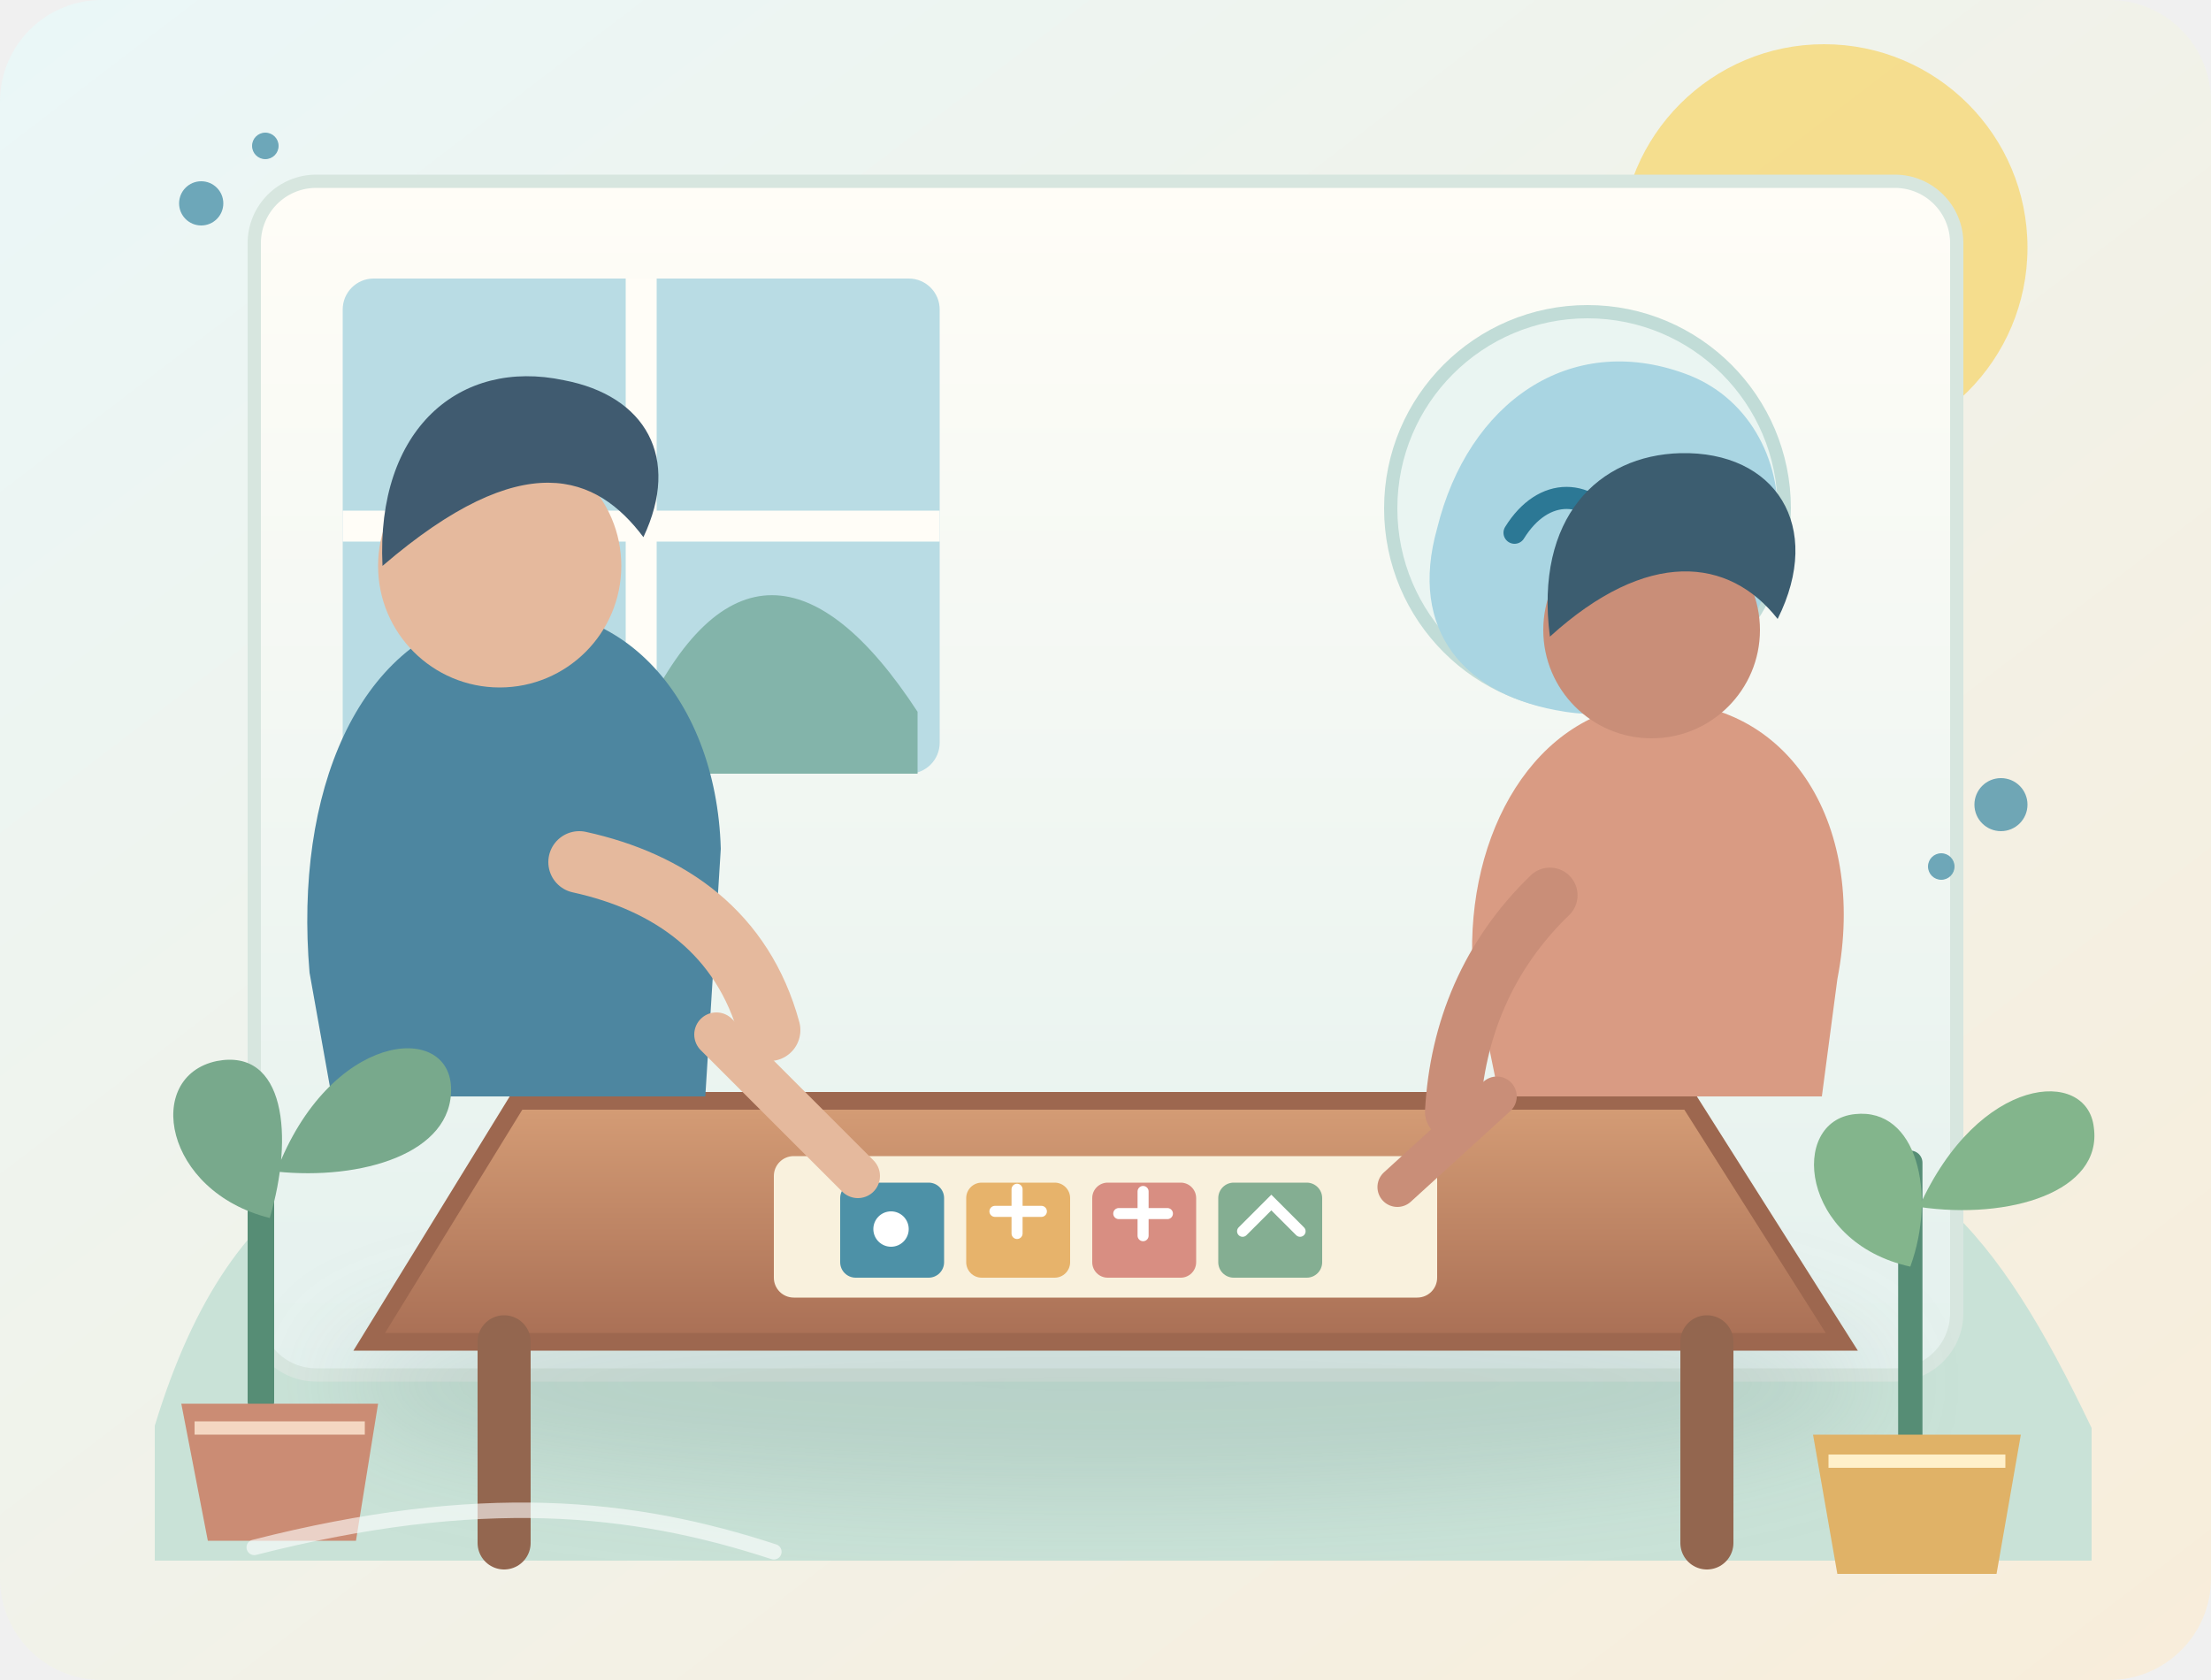
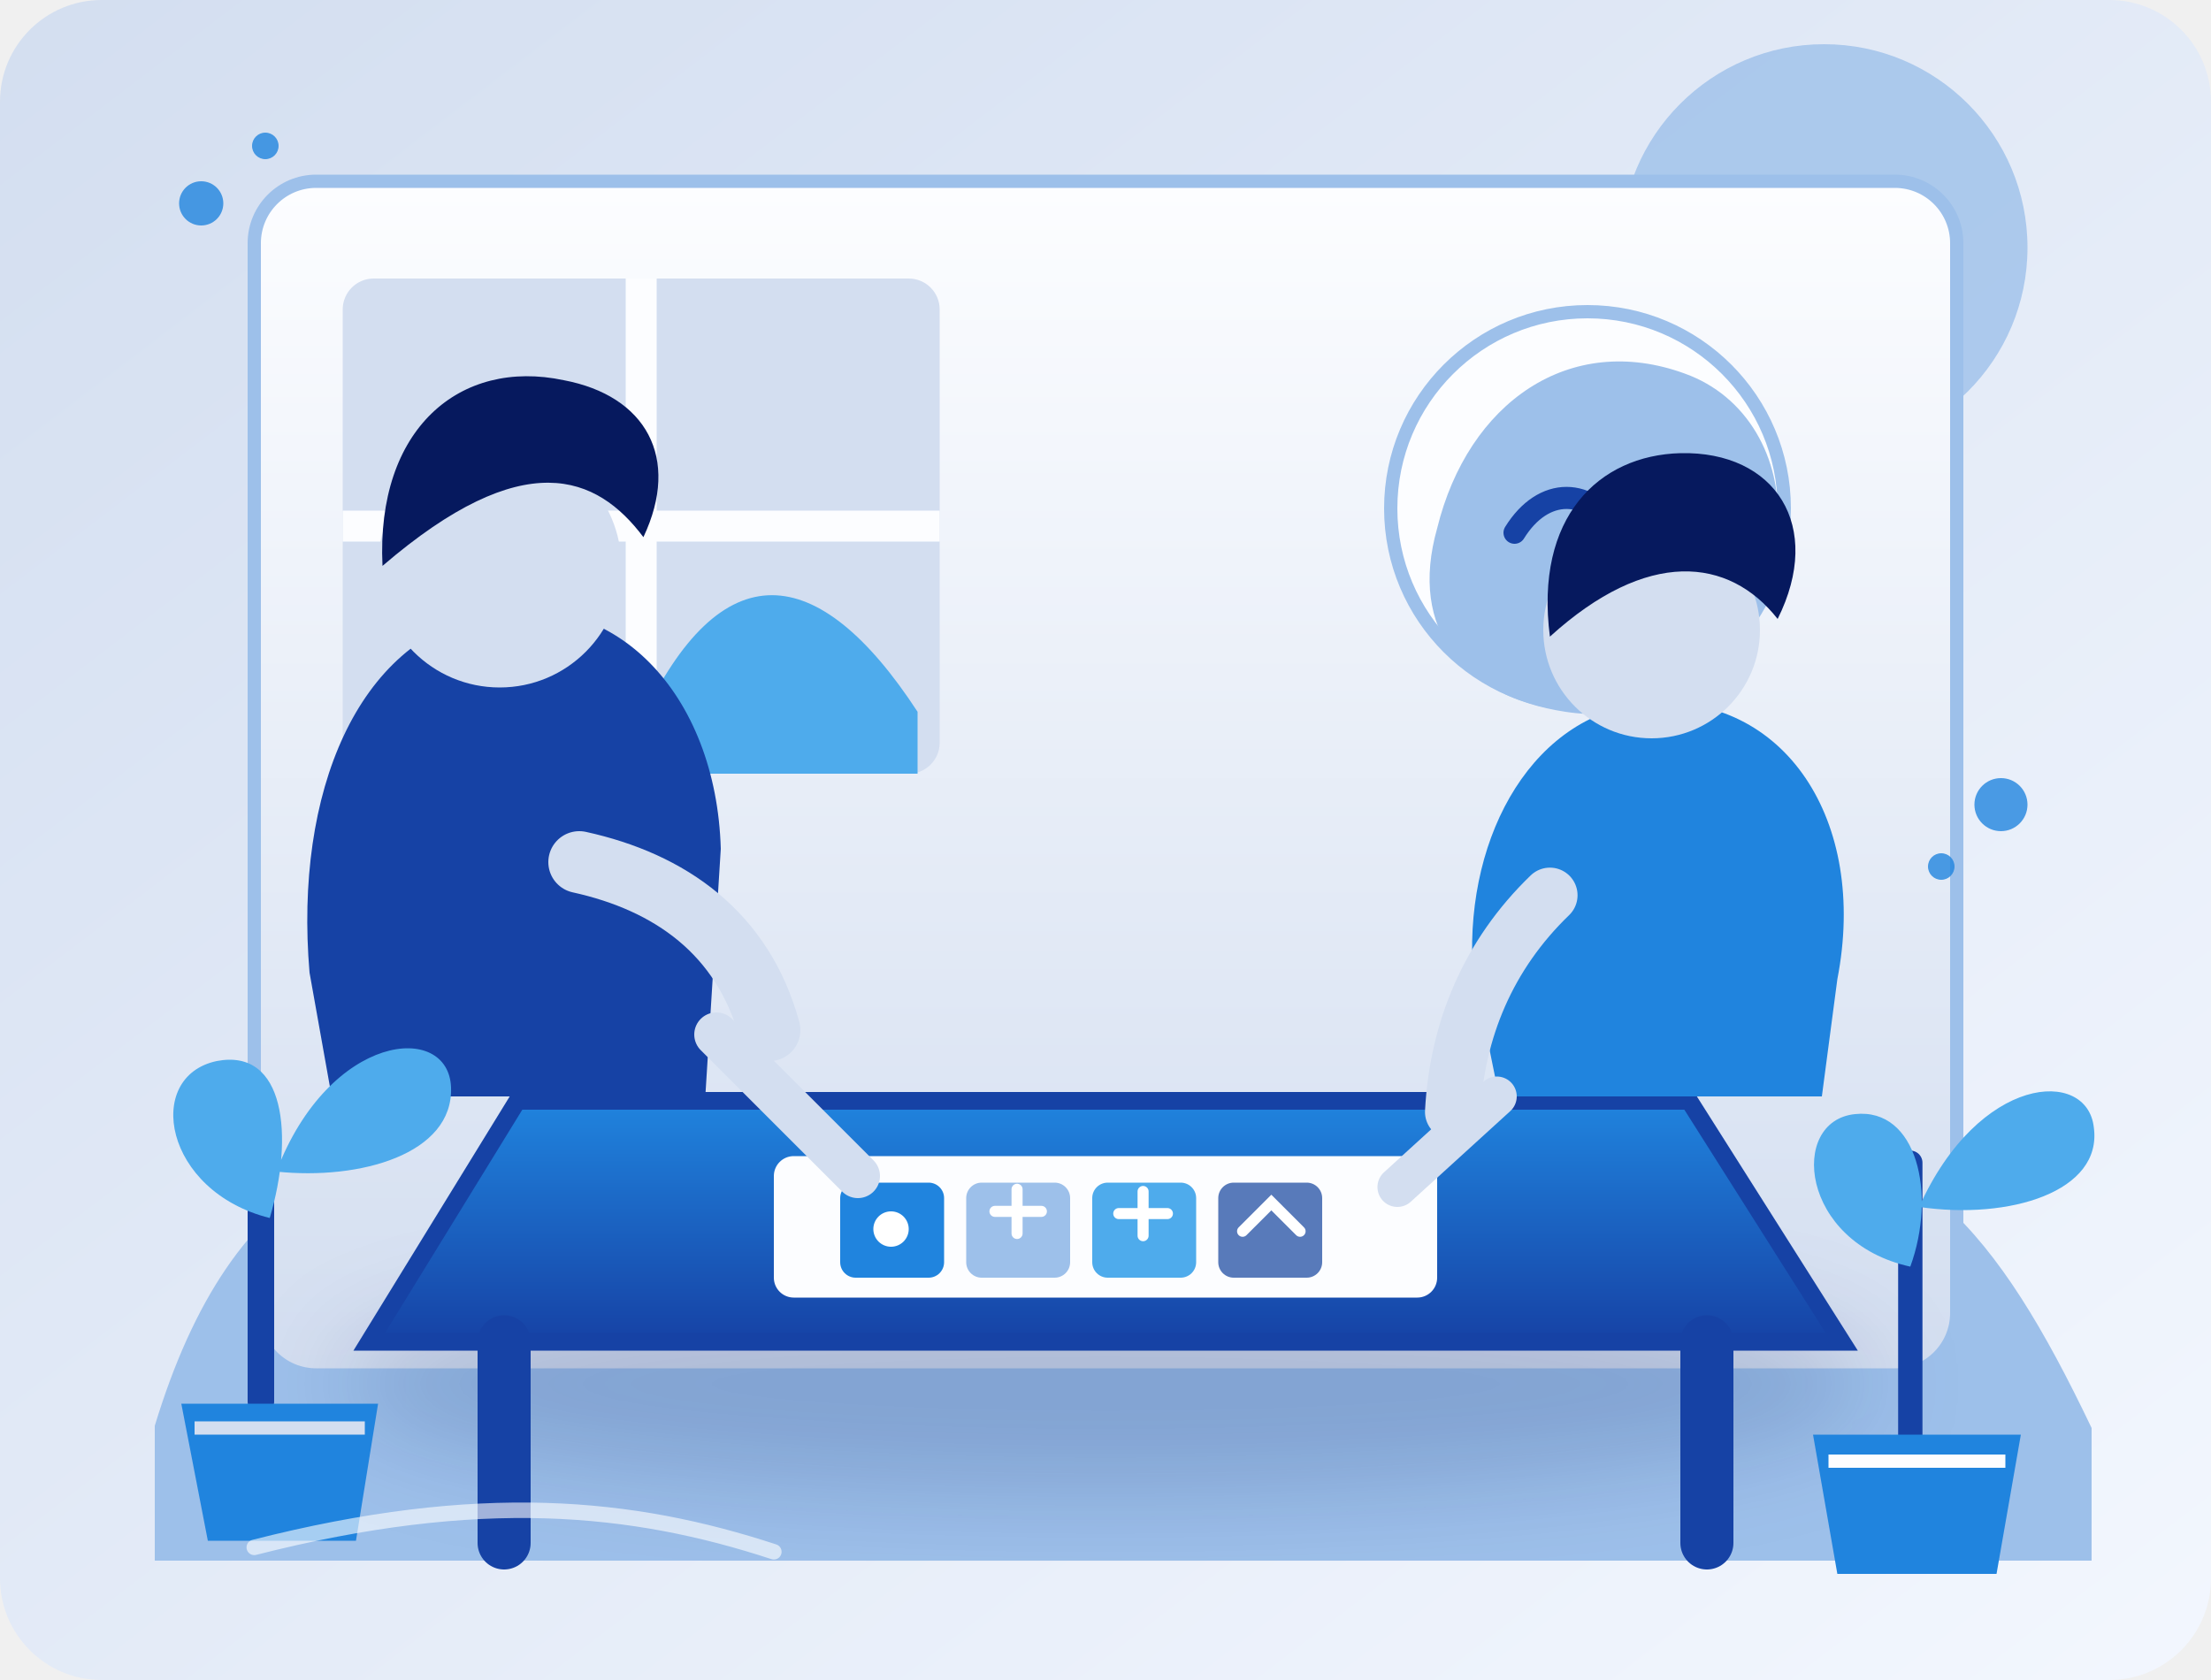
<svg xmlns="http://www.w3.org/2000/svg" viewBox="0 0 1000 760" role="img" aria-labelledby="title desc">
  <defs>
    <linearGradient id="bg" x2="1" y2="1">
-       <stop stop-color="#eaf7f8" />
-       <stop offset="1" stop-color="#f8edda" />
+       <stop stop-color="#D3DEF0" />
+       <stop offset="1" stop-color="#F3F7FE" />
    </linearGradient>
    <linearGradient id="wall" x2="0" y2="1">
-       <stop stop-color="#fffdf7" />
-       <stop offset="1" stop-color="#e4f1ee" />
+       <stop stop-color="#FCFDFF" />
+       <stop offset="1" stop-color="#D3DEF0" />
    </linearGradient>
    <linearGradient id="table" x2="0" y2="1">
-       <stop stop-color="#d59d76" />
-       <stop offset="1" stop-color="#a96f55" />
+       <stop stop-color="#2084DE" />
+       <stop offset="1" stop-color="#1642A5" />
    </linearGradient>
    <filter id="shadow" x="-30%" y="-30%" width="160%" height="160%">
      <feGaussianBlur stdDeviation="22" />
    </filter>
  </defs>
  <rect width="1000" height="760" rx="46" fill="url(#bg)" />
-   <circle cx="825" cy="112" r="92" fill="#f6d877" opacity=".8" />
-   <path d="M70 645C105 530 170 500 284 510c125 10 158 86 240 83 104-4 140-93 257-86 85 5 122 49 165 139v60H70Z" fill="#c9e2d7" />
-   <rect x="115" y="82" width="770" height="540" rx="28" fill="url(#wall)" stroke="#d7e6df" stroke-width="6" />
-   <rect x="155" y="126" width="270" height="224" rx="14" fill="#b9dce4" />
-   <path d="M290 126v224M155 238h270" stroke="#fffdf7" stroke-width="14" />
-   <path d="M164 330c54-80 93-63 126-4 36-77 80-73 125-4v28H164Z" fill="#83b4aa" />
-   <circle cx="718" cy="230" r="89" fill="#eaf5f2" stroke="#c1dcd7" stroke-width="6" />
-   <path d="M650 239c14-57 60-89 112-70 28 10 44 38 42 69-2 53-44 92-96 84-46-7-71-37-58-83Z" fill="#a9d5e2" />
-   <path d="M685 241c13-21 34-21 47 0 12-22 37-17 47 5" fill="none" stroke="#2c7895" stroke-width="10" stroke-linecap="round" />
-   <ellipse cx="500" cy="626" rx="348" ry="50" fill="#5f817c" opacity=".17" filter="url(#shadow)" />
+   <circle cx="825" cy="112" r="92" fill="#9DC0EA" opacity=".8" />
+   <path d="M70 645C105 530 170 500 284 510c125 10 158 86 240 83 104-4 140-93 257-86 85 5 122 49 165 139v60H70Z" fill="#9DC0EA" />
+   <rect x="115" y="82" width="770" height="540" rx="28" fill="url(#wall)" stroke="#9DC0EA" stroke-width="6" />
+   <rect x="155" y="126" width="270" height="224" rx="14" fill="#D3DEF0" />
+   <path d="M290 126v224M155 238h270" stroke="#FCFDFF" stroke-width="14" />
+   <path d="M164 330c54-80 93-63 126-4 36-77 80-73 125-4v28H164Z" fill="#4EABEC" />
+   <circle cx="718" cy="230" r="89" fill="#FCFDFF" stroke="#9DC0EA" stroke-width="6" />
+   <path d="M650 239c14-57 60-89 112-70 28 10 44 38 42 69-2 53-44 92-96 84-46-7-71-37-58-83Z" fill="#9DC0EA" />
+   <path d="M685 241c13-21 34-21 47 0 12-22 37-17 47 5" fill="none" stroke="#1642A5" stroke-width="10" stroke-linecap="round" />
+   <ellipse cx="500" cy="626" rx="348" ry="50" fill="#06195E" opacity=".17" filter="url(#shadow)" />
  <path d="M234 498 764 498 833 607 167 607Z" fill="url(#table)" />
-   <path d="M234 498 764 498 833 607 167 607Z" fill="none" stroke="#9d674f" stroke-width="8" />
-   <path d="M228 607v91M772 607v91" stroke="#93664f" stroke-width="24" stroke-linecap="round" />
-   <rect x="350" y="523" width="300" height="64" rx="9" fill="#f9f1dd" />
+   <path d="M234 498 764 498 833 607 167 607Z" fill="none" stroke="#1642A5" stroke-width="8" />
+   <path d="M228 607v91M772 607v91" stroke="#1642A5" stroke-width="24" stroke-linecap="round" />
+   <rect x="350" y="523" width="300" height="64" rx="9" fill="#FCFDFF" />
  <g transform="translate(380 535)">
-     <rect width="47" height="43" rx="7" fill="#4d91a7" />
-     <rect x="57" width="47" height="43" rx="7" fill="#e7b36b" />
-     <rect x="114" width="47" height="43" rx="7" fill="#d88e82" />
-     <rect x="171" width="47" height="43" rx="7" fill="#84ae92" />
+     <rect width="47" height="43" rx="7" fill="#2084DE" />
+     <rect x="57" width="47" height="43" rx="7" fill="#9DC0EA" />
+     <rect x="114" width="47" height="43" rx="7" fill="#4EABEC" />
+     <rect x="171" width="47" height="43" rx="7" fill="#587ABA" />
    <circle cx="23" cy="21" r="8" fill="#fff" />
    <path d="M70 13h21M80 3v20" stroke="#fff" stroke-width="5" stroke-linecap="round" />
    <path d="M126 14h22M137 4v20" stroke="#fff" stroke-width="5" stroke-linecap="round" />
    <path d="M182 22 195 9l13 13" fill="none" stroke="#fff" stroke-width="5" stroke-linecap="round" />
  </g>
  <g>
-     <path d="M140 440c-7-82 22-150 79-162 59-13 105 36 107 106l-7 112H150Z" fill="#4d86a0" />
-     <circle cx="226" cy="256" r="55" fill="#e5b99d" />
-     <path d="M173 256c-3-62 35-94 82-84 37 7 53 35 36 71-21-28-54-42-118 13Z" fill="#405b70" />
-     <path d="M262 390c41 9 74 32 86 76" fill="none" stroke="#e5b99d" stroke-width="28" stroke-linecap="round" />
-     <path d="M324 468 388 532" fill="none" stroke="#e5b99d" stroke-width="20" stroke-linecap="round" />
+     <path d="M140 440c-7-82 22-150 79-162 59-13 105 36 107 106l-7 112H150Z" fill="#1642A5" />
+     <circle cx="226" cy="256" r="55" fill="#D3DEF0" />
+     <path d="M173 256c-3-62 35-94 82-84 37 7 53 35 36 71-21-28-54-42-118 13Z" fill="#06195E" />
+     <path d="M262 390c41 9 74 32 86 76" fill="none" stroke="#D3DEF0" stroke-width="28" stroke-linecap="round" />
+     <path d="M324 468 388 532" fill="none" stroke="#D3DEF0" stroke-width="20" stroke-linecap="round" />
  </g>
  <g>
-     <path d="M666 437c-3-60 28-115 80-119 61-4 99 53 85 125l-7 53H678Z" fill="#d99b83" />
-     <circle cx="747" cy="285" r="49" fill="#c98e78" />
-     <path d="M701 288c-7-54 22-82 59-83 43-1 65 33 44 75-22-28-59-32-103 8Z" fill="#3c5d70" />
-     <path d="M701 405c-28 27-42 61-44 98" fill="none" stroke="#c98e78" stroke-width="25" stroke-linecap="round" />
-     <path d="M677 496 632 537" fill="none" stroke="#c98e78" stroke-width="18" stroke-linecap="round" />
+     <path d="M666 437c-3-60 28-115 80-119 61-4 99 53 85 125l-7 53H678Z" fill="#2084DE" />
+     <circle cx="747" cy="285" r="49" fill="#D3DEF0" />
+     <path d="M701 288c-7-54 22-82 59-83 43-1 65 33 44 75-22-28-59-32-103 8Z" fill="#06195E" />
+     <path d="M701 405c-28 27-42 61-44 98" fill="none" stroke="#D3DEF0" stroke-width="25" stroke-linecap="round" />
+     <path d="M677 496 632 537" fill="none" stroke="#D3DEF0" stroke-width="18" stroke-linecap="round" />
  </g>
  <g transform="translate(82 425)">
-     <path d="M36 209V96" stroke="#568d75" stroke-width="12" stroke-linecap="round" />
-     <path d="M40 126C-8 114-17 62 16 55c31-6 35 34 24 71ZM43 105C67 42 121 37 122 67c1 30-41 42-79 38Z" fill="#78a98c" />
-     <path d="M0 210h89l-10 62H12Z" fill="#cb8c74" />
-     <path d="M6 221h77" stroke="#f4d7c2" stroke-width="6" />
+     <path d="M36 209V96" stroke="#1642A5" stroke-width="12" stroke-linecap="round" />
+     <path d="M40 126C-8 114-17 62 16 55c31-6 35 34 24 71ZM43 105C67 42 121 37 122 67c1 30-41 42-79 38Z" fill="#4EABEC" />
+     <path d="M0 210h89l-10 62H12Z" fill="#2084DE" />
+     <path d="M6 221h77" stroke="#D3DEF0" stroke-width="6" />
  </g>
  <g transform="translate(820 440)">
-     <path d="M44 209V86" stroke="#568d75" stroke-width="11" stroke-linecap="round" />
-     <path d="M44 133C-6 122-11 67 19 64c28-3 37 36 25 69ZM48 106C75 46 124 43 127 70c4 29-38 42-79 36Z" fill="#83b58c" />
-     <path d="M0 209h94l-11 63H11Z" fill="#e0b267" />
-     <path d="M7 221h80" stroke="#fff0ca" stroke-width="6" />
+     <path d="M44 209V86" stroke="#1642A5" stroke-width="11" stroke-linecap="round" />
+     <path d="M44 133C-6 122-11 67 19 64c28-3 37 36 25 69ZM48 106C75 46 124 43 127 70c4 29-38 42-79 36Z" fill="#4EABEC" />
+     <path d="M0 209h94l-11 63H11Z" fill="#2084DE" />
+     <path d="M7 221h80" stroke="#FCFDFF" stroke-width="6" />
  </g>
-   <g fill="#4e93aa" opacity=".8">
+   <g fill="#2084DE" opacity=".8">
    <circle cx="91" cy="92" r="10" />
    <circle cx="120" cy="66" r="6" />
    <circle cx="905" cy="364" r="12" />
    <circle cx="878" cy="392" r="6" />
  </g>
  <path d="M115 700c102-26 171-19 235 2" fill="none" stroke="#fff" stroke-width="7" stroke-linecap="round" opacity=".6" />
</svg>
